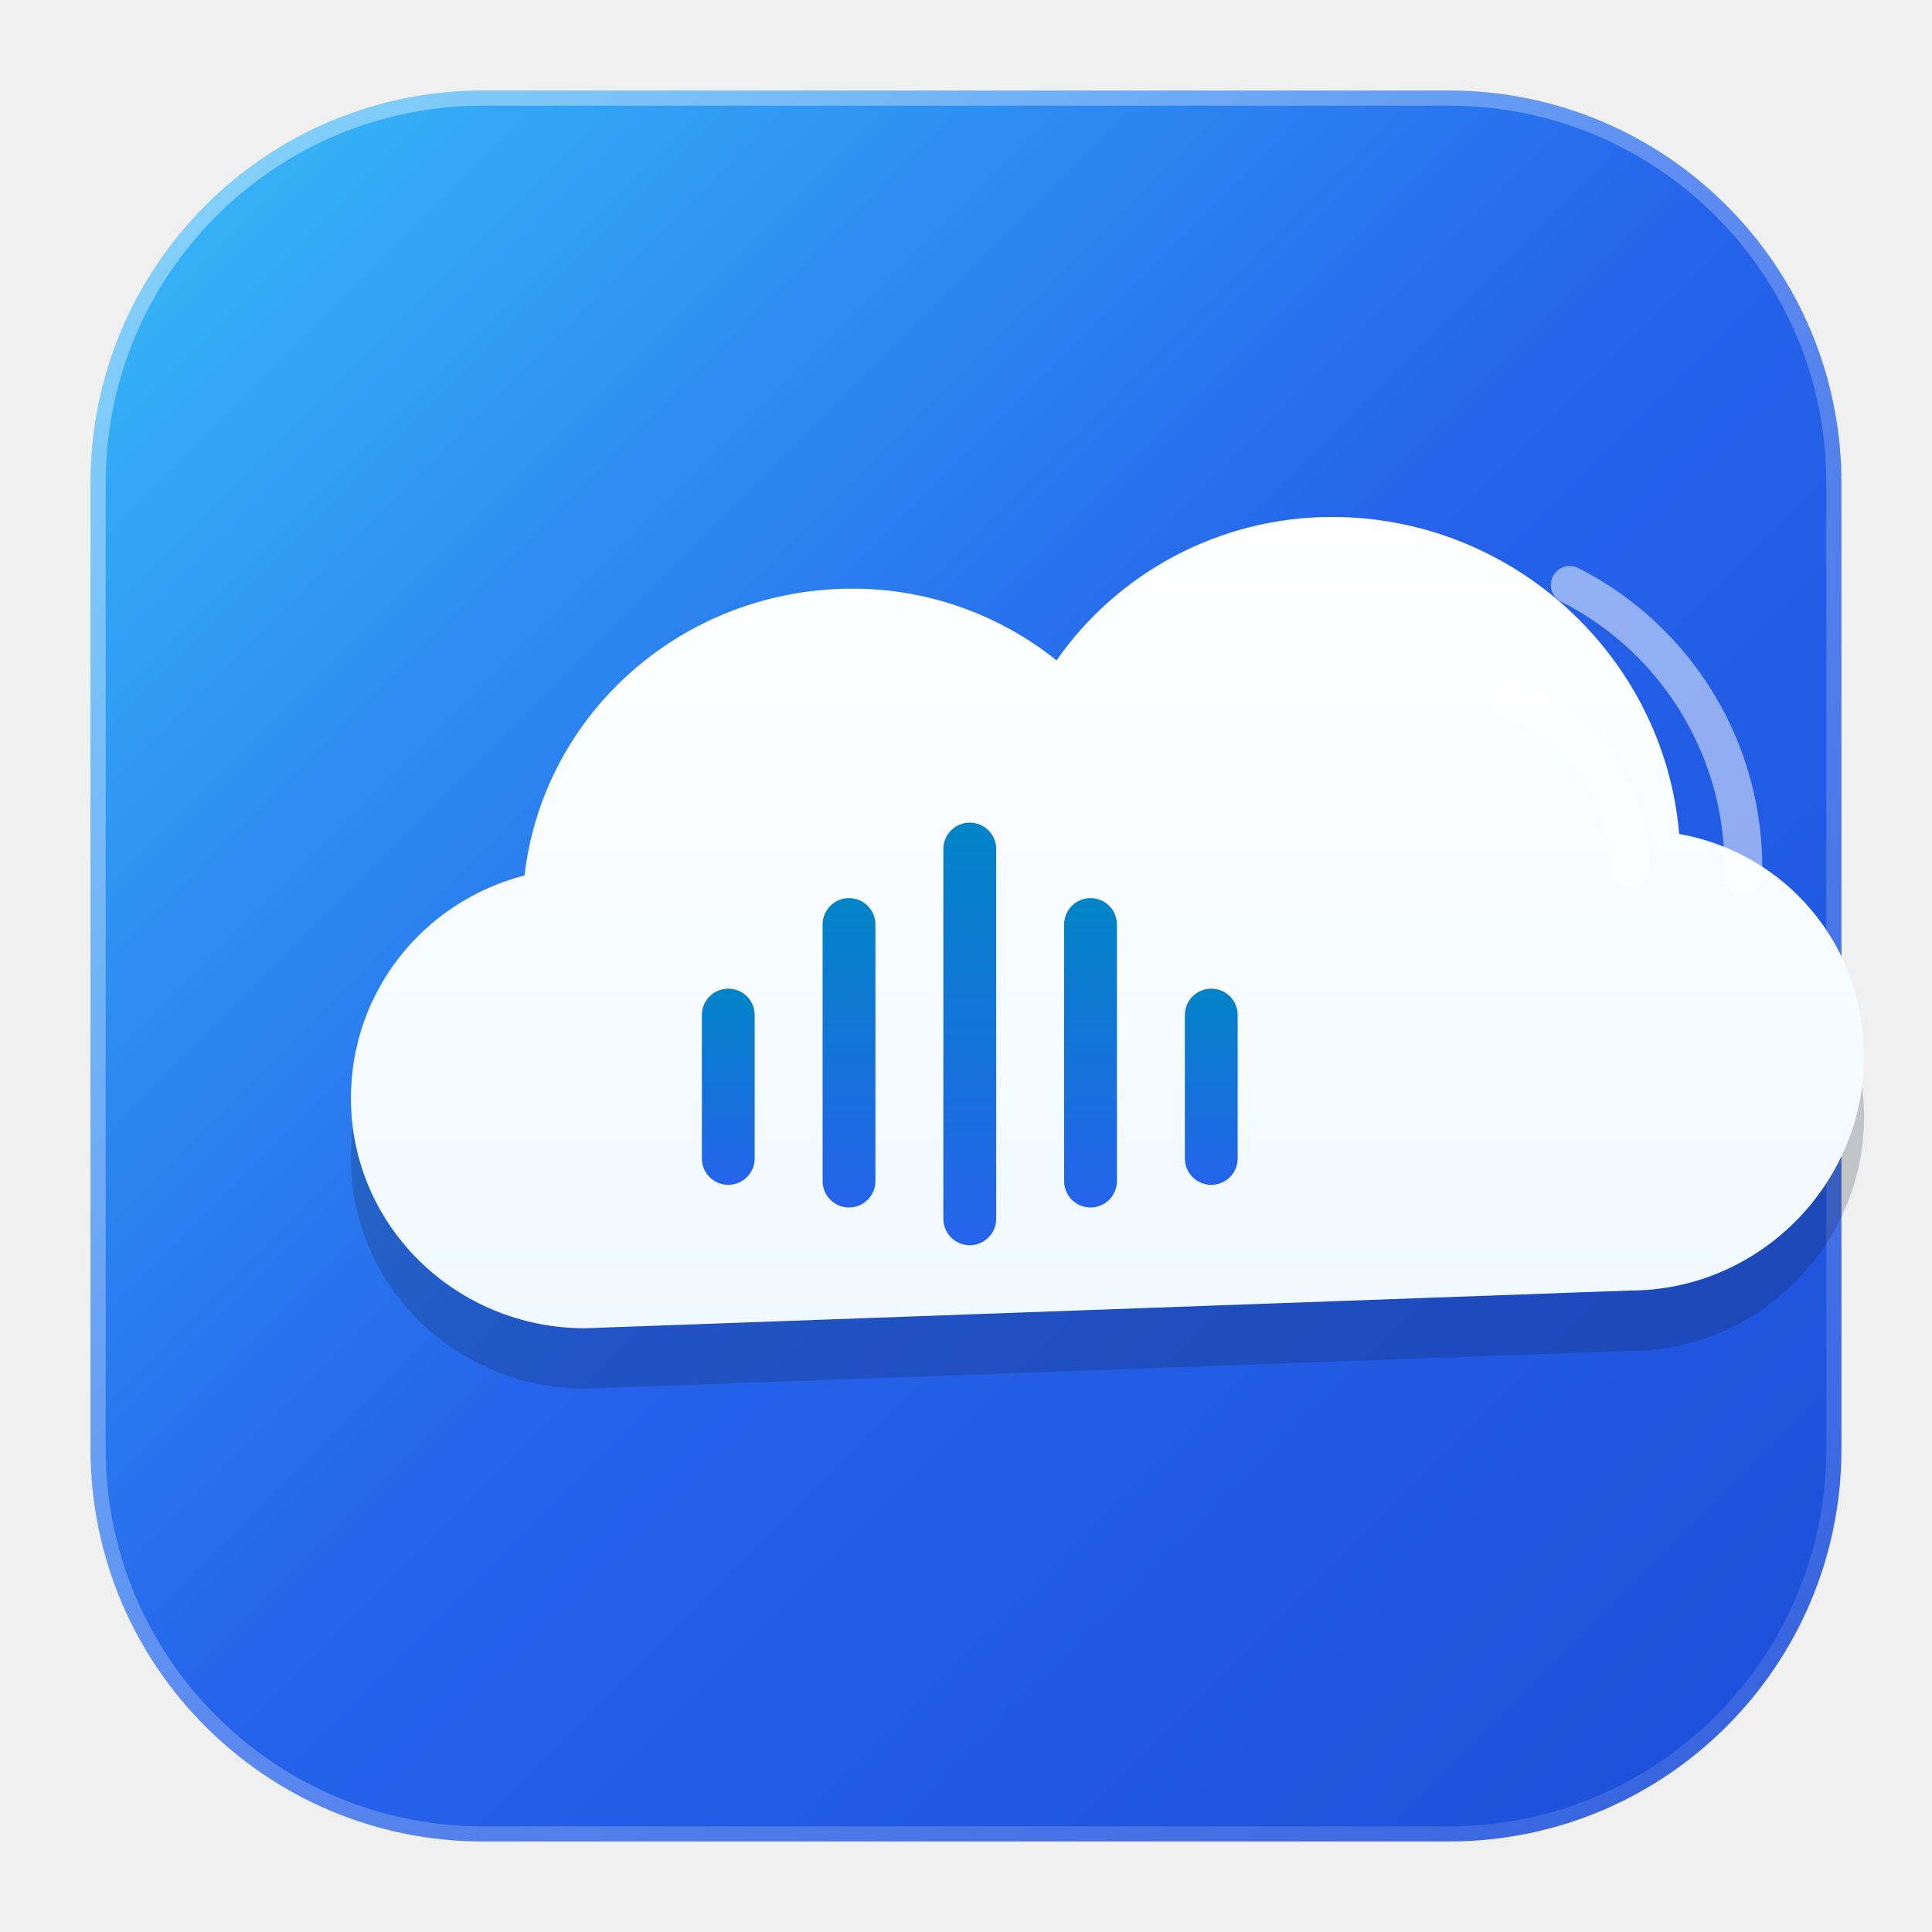
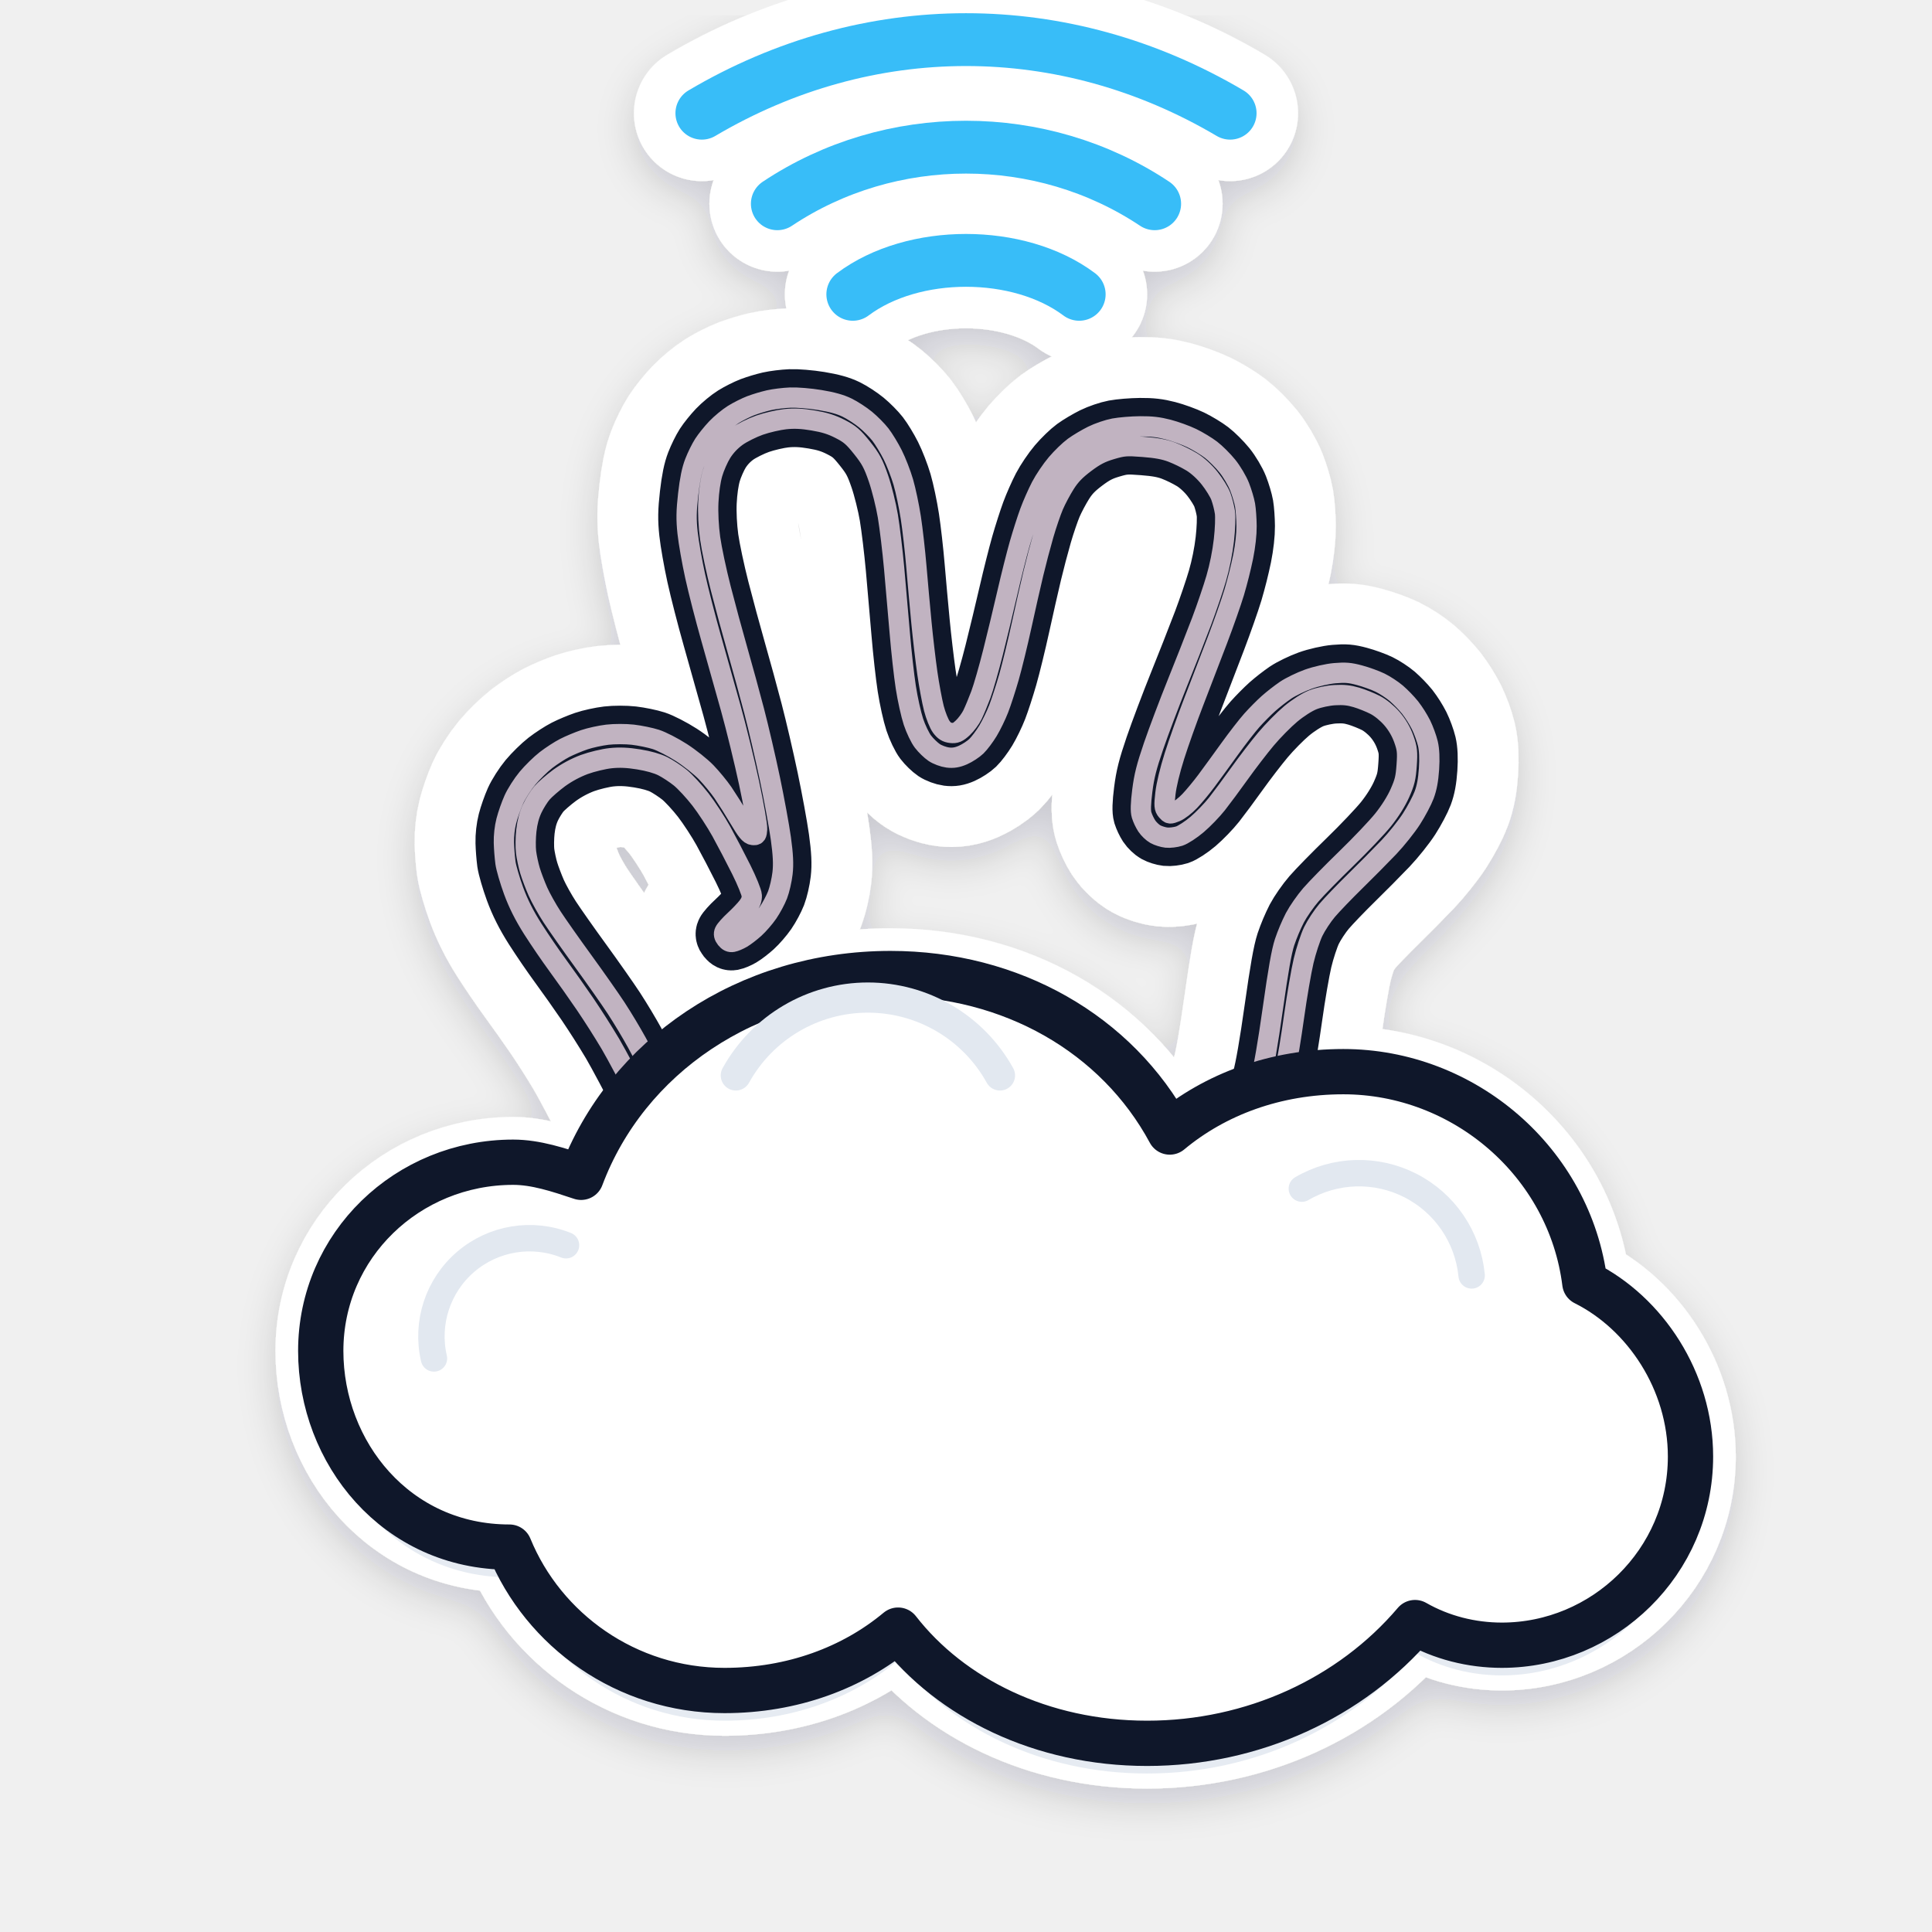
<svg xmlns="http://www.w3.org/2000/svg" viewBox="0 0 512 512" width="512" height="512">
  <defs>
-     <linearGradient id="cloudBg" x1="0%" y1="0%" x2="100%" y2="100%">
-       <stop offset="0%" stop-color="#38bdf8" />
-       <stop offset="50%" stop-color="#2563eb" />
-       <stop offset="100%" stop-color="#1d4ed8" />
-     </linearGradient>
-     <linearGradient id="cloudFill" x1="0%" y1="0%" x2="0%" y2="100%">
-       <stop offset="0%" stop-color="#ffffff" />
-       <stop offset="100%" stop-color="#f0f9ff" />
-     </linearGradient>
-     <linearGradient id="waveGrad" x1="0%" y1="0%" x2="0%" y2="100%">
-       <stop offset="0%" stop-color="#0284c7" />
-       <stop offset="100%" stop-color="#2563eb" />
-     </linearGradient>
-     <linearGradient id="rimGrad" x1="0%" y1="0%" x2="100%" y2="100%">
-       <stop offset="0%" stop-color="#ffffff" stop-opacity="0.4" />
-       <stop offset="100%" stop-color="#ffffff" stop-opacity="0.1" />
-     </linearGradient>
+     <filter id="stickerShadow" x="-20%" y="-20%" width="140%" height="140%">
+       <feDropShadow dx="0" dy="14" stdDeviation="16" flood-color="#0f172a" flood-opacity="0.26" />
+       <feDropShadow dx="0" dy="4" stdDeviation="5" flood-color="#0f172a" flood-opacity="0.16" />
+     </filter>
  </defs>
-   <rect x="24" y="24" width="464" height="464" rx="104" fill="url(#cloudBg)" />
-   <rect x="26" y="26" width="460" height="460" rx="102" fill="none" stroke="url(#rimGrad)" stroke-width="4" />
-   <path d="M155 358 c-34 0 -62 -27 -62 -61 c0 -28 19 -52 46 -59 c5 -43 42 -76 87 -76 c20 0 39 7 54 19 c16 -23 43 -38 73 -38 c48 0 88 37 92 84 c28 5 49 29 49 59 c0 34 -28 62 -62 62 Z" fill="#0f172a" fill-opacity="0.2" transform="translate(0, 10)" />
-   <path d="M155 352 c-34 0 -62 -27 -62 -61 c0 -28 19 -52 46 -59 c5 -43 42 -76 87 -76 c20 0 39 7 54 19 c16 -23 43 -38 73 -38 c48 0 88 37 92 84 c28 5 49 29 49 59 c0 34 -28 62 -62 62 Z" fill="url(#cloudFill)" />
-   <rect x="186" y="262" width="14" height="52" rx="7" fill="url(#waveGrad)" />
-   <rect x="218" y="238" width="14" height="82" rx="7" fill="url(#waveGrad)" />
-   <rect x="250" y="218" width="14" height="112" rx="7" fill="url(#waveGrad)" />
-   <rect x="282" y="238" width="14" height="82" rx="7" fill="url(#waveGrad)" />
-   <rect x="314" y="262" width="14" height="52" rx="7" fill="url(#waveGrad)" />
-   <path d="M400 185 A 48 48 0 0 1 432 230" fill="none" stroke="#ffffff" stroke-width="10" stroke-linecap="round" stroke-opacity="0.85" />
-   <path d="M416 155 A 84 84 0 0 1 462 232" fill="none" stroke="#ffffff" stroke-width="10" stroke-linecap="round" stroke-opacity="0.5" />
+   <g filter="url(#stickerShadow)">
+     <g transform="translate(118, 95) scale(2.15)">
+       <path d="M59.037 128.521c-1.917-.168-4.593-.512-5.947-.766a83 83 0 0 1-5.164-1.192c-1.486-.402-3.495-1.032-4.465-1.4-.97-.369-2.695-1.149-3.833-1.734s-2.7-1.562-3.472-2.171-1.995-1.859-2.72-2.779c-.723-.92-1.547-2.199-1.831-2.842s-.621-1.904-.75-2.802c-.189-1.316-.173-1.972.083-3.384.214-1.18.57-2.28 1.093-3.37.54-1.129.74-1.756.66-2.07-.063-.248-.714-1.021-1.447-1.718s-2.017-2.176-2.853-3.286c-1.112-1.477-2.206-3.376-4.082-7.088-1.41-2.789-3.192-6.138-3.96-7.444a108 108 0 0 0-3.107-4.883c-.94-1.38-2.437-3.498-3.327-4.707A98 98 0 0 1 10.78 70.3c-1.033-1.626-1.784-3.122-2.36-4.696-.464-1.27-.914-2.818-1-3.44a27 27 0 0 1-.194-2.486c-.022-.84.093-1.859.301-2.676.185-.726.601-1.911.925-2.635.323-.723 1.077-1.904 1.675-2.623s1.627-1.727 2.286-2.24c.659-.51 1.698-1.185 2.308-1.497s1.694-.766 2.408-1.008c.714-.243 1.997-.524 2.85-.625.852-.101 2.266-.102 3.14-.001s2.157.365 2.85.588c.692.223 2.103.948 3.136 1.612s2.41 1.76 3.06 2.435c.651.676 1.578 1.803 2.06 2.505a70 70 0 0 1 2.028 3.22c.904 1.528 1.255 1.955 1.641 2 .449.05.497-.016.546-.743.029-.439-.417-2.99-.992-5.668-.574-2.678-1.587-6.822-2.252-9.21s-1.764-6.297-2.442-8.687c-.68-2.39-1.555-5.8-1.946-7.578s-.814-4.186-.94-5.35c-.177-1.641-.16-2.707.073-4.74.215-1.869.448-3.002.81-3.94.279-.723.778-1.736 1.11-2.251s1.044-1.4 1.582-1.964c.54-.566 1.466-1.33 2.06-1.7.593-.368 1.56-.854 2.148-1.08a20 20 0 0 1 2.245-.676c.646-.147 1.833-.293 2.636-.325.817-.033 2.418.1 3.632.299 1.505.247 2.536.533 3.357.933.652.317 1.68.983 2.284 1.48.603.496 1.43 1.33 1.836 1.853.406.524 1.085 1.641 1.51 2.485.424.843 1.012 2.359 1.307 3.368.294 1.01.712 2.988.928 4.396s.524 4.118.684 6.024.441 5.016.624 6.911c.182 1.895.51 4.689.727 6.207.218 1.519.582 3.48.809 4.358.227.879.636 1.899.908 2.267.371.502.672.69 1.195.75.567.066.841-.051 1.453-.62.415-.385.955-1.115 1.2-1.622s.707-1.616 1.025-2.466c.32-.849 1-3.215 1.513-5.257a451 451 0 0 0 1.766-7.339c.458-1.994 1.134-4.677 1.501-5.963.368-1.285.941-3.075 1.274-3.977s.953-2.307 1.378-3.122c.424-.816 1.281-2.083 1.904-2.817.624-.734 1.582-1.662 2.13-2.062s1.589-1.02 2.313-1.378 1.914-.763 2.645-.9c.73-.137 2.174-.255 3.21-.264 1.412-.01 2.274.088 3.456.396.867.226 2.18.702 2.917 1.057.737.356 1.802 1 2.366 1.432s1.47 1.336 2.015 2.008c.545.673 1.22 1.812 1.503 2.533s.59 1.75.683 2.289c.093.538.175 1.7.182 2.583.008 1.007-.148 2.412-.42 3.774a57 57 0 0 1-1.1 4.381c-.367 1.217-1.3 3.871-2.072 5.898s-2.074 5.416-2.892 7.531c-.818 2.116-1.9 5.152-2.403 6.748-.576 1.825-.988 3.539-1.113 4.623-.17 1.485-.148 1.78.167 2.139.355.404.383.407 1.104.12.406-.162 1.18-.76 1.718-1.327s1.466-1.688 2.063-2.49 1.867-2.547 2.823-3.875c.955-1.329 2.203-2.939 2.773-3.578s1.49-1.568 2.045-2.065a24 24 0 0 1 2.124-1.656c.614-.414 1.871-1.024 2.794-1.356.933-.336 2.385-.665 3.269-.74 1.304-.111 1.852-.066 3.042.253.798.214 1.939.627 2.536.917s1.501.882 2.008 1.315a15.6 15.6 0 0 1 1.696 1.755 14 14 0 0 1 1.341 2.119c.314.634.694 1.673.846 2.31.179.75.229 1.846.142 3.122-.096 1.398-.269 2.326-.601 3.219-.257.69-.964 2.026-1.571 2.968s-1.851 2.502-2.765 3.463a201 201 0 0 1-4.115 4.154c-1.35 1.323-2.931 2.968-3.513 3.656s-1.35 1.855-1.706 2.594-.89 2.367-1.186 3.62-.825 4.327-1.174 6.832-.823 5.392-1.053 6.416a81 81 0 0 1-.95 3.713c-.292 1.018-.959 2.882-1.483 4.144-.525 1.26-1.473 3.213-2.108 4.338s-1.701 2.749-2.37 3.608c-.667.86-1.928 2.257-2.8 3.106s-1.8 1.83-2.06 2.18c-.476.636-.476.636-.04 1.771.24.623.515 1.575.612 2.114.097.542.083 1.789-.032 2.792-.115.997-.405 2.33-.646 2.962-.24.631-.84 1.781-1.334 2.554-.689 1.078-1.34 1.753-2.795 2.897-1.16.912-2.566 1.791-3.616 2.26a37 37 0 0 1-3.67 1.356c-1.072.324-3.068.761-4.436.972a59 59 0 0 1-4.993.508c-1.378.069-3.817.107-5.419.086s-4.48-.176-6.397-.343Zm.715-2.726c2.899.29 6.13.53 7.18.533 1.051.003 3.193-.123 4.76-.279s3.803-.48 4.97-.719 2.904-.697 3.862-1.019 2.308-.882 3-1.246 1.872-1.17 2.621-1.792c.749-.621 1.65-1.568 2.004-2.103.353-.535.834-1.469 1.069-2.076.234-.606.478-1.553.54-2.104.063-.55.06-1.343-.006-1.762s-.323-1.068-.57-1.441c-.385-.581-.556-.679-1.172-.673-.398.004-1.905.453-3.35.998-1.447.545-3.695 1.205-4.997 1.467a82 82 0 0 1-4.309.733 61 61 0 0 1-3.864.363c-1.057.058-3.362.088-5.12.065-2.526-.031-4.264-.19-8.262-.754-2.785-.393-5.723-.882-6.529-1.088s-2.544-.728-3.861-1.159-3.313-1.187-4.434-1.678-3.19-1.496-4.6-2.233c-1.66-.869-2.728-1.319-3.036-1.278-.31.04-.641.347-.958.885-.265.453-.597 1.339-.736 1.97-.139.63-.215 1.694-.17 2.363.046.669.285 1.785.532 2.48.25.702.902 1.84 1.466 2.558.56.712 1.497 1.707 2.083 2.212a20 20 0 0 0 2.227 1.629c.639.391 1.923 1.027 2.854 1.415.93.387 2.538.976 3.57 1.309 1.034.333 2.761.805 3.84 1.049s2.447.534 3.043.645 3.455.44 6.353.73Zm-.352-14.434c1.472.183 4.027.396 5.676.473s3.883.109 4.963.071c1.08-.037 3.05-.17 4.377-.294 1.328-.125 3.288-.41 4.355-.633a65 65 0 0 0 4.128-1.05c1.202-.355 2.582-.841 3.067-1.08.484-.24 1.849-1.14 3.031-1.999s2.732-2.144 3.443-2.853c.71-.708 1.832-2.028 2.491-2.932.66-.903 1.63-2.447 2.156-3.43.526-.982 1.384-2.92 1.907-4.306.522-1.386 1.205-3.442 1.517-4.568.375-1.353.882-4.277 1.496-8.63.676-4.787 1.071-7.02 1.448-8.18a23 23 0 0 1 1.272-3.019c.414-.784 1.3-2.056 1.969-2.826.668-.771 2.641-2.786 4.384-4.477s3.78-3.837 4.527-4.767c.843-1.051 1.623-2.294 2.06-3.282.602-1.36.723-1.862.836-3.456.114-1.604.064-2.058-.36-3.243a7.9 7.9 0 0 0-1.465-2.498c-.589-.676-1.405-1.342-2.065-1.682-.6-.31-1.639-.726-2.308-.924-.913-.27-1.576-.34-2.664-.28-.824.046-1.979.29-2.682.566-.734.29-1.847 1-2.75 1.755-.835.698-2.205 2.089-3.046 3.091-.842 1.002-2.306 2.91-3.256 4.239s-2.209 3.028-2.799 3.775-1.685 1.88-2.434 2.517-1.737 1.28-2.197 1.43c-.46.148-1.174.233-1.587.188s-1.03-.237-1.368-.427c-.34-.19-.812-.64-1.05-1a6 6 0 0 1-.64-1.357c-.143-.489-.117-1.404.083-2.985.23-1.813.514-2.94 1.39-5.508.607-1.776 1.933-5.29 2.947-7.808a471 471 0 0 0 2.974-7.568c.62-1.644 1.431-4.026 1.801-5.295.426-1.459.774-3.192.948-4.719.157-1.376.21-2.852.124-3.435a11.6 11.6 0 0 0-.502-1.96c-.193-.515-.811-1.516-1.374-2.225-.634-.8-1.473-1.567-2.207-2.02a17 17 0 0 0-2.462-1.204c-.935-.348-1.882-.523-3.545-.652-2.026-.159-2.444-.126-3.917.309-1.27.375-2.014.76-3.237 1.681-1.182.89-1.808 1.542-2.45 2.552-.475.747-1.123 1.965-1.44 2.71-.316.743-.866 2.354-1.221 3.58a126 126 0 0 0-1.256 4.774c-.335 1.4-.995 4.311-1.466 6.47s-1.167 5.004-1.545 6.323c-.379 1.319-.945 3.064-1.26 3.878-.314.814-.91 2.042-1.325 2.73-.415.686-1.058 1.54-1.428 1.897s-1.11.842-1.645 1.078c-.697.307-1.233.395-1.893.309-.513-.067-1.248-.34-1.658-.614-.405-.271-1.027-.874-1.384-1.34-.356-.465-.887-1.573-1.18-2.462s-.714-2.794-.937-4.232-.557-4.442-.742-6.676-.499-5.839-.697-8.011-.547-5.064-.774-6.426c-.228-1.361-.749-3.451-1.159-4.643-.618-1.801-.96-2.437-2.022-3.766-1.078-1.35-1.5-1.713-2.702-2.327-1.063-.542-1.908-.809-3.325-1.048-1.368-.23-2.328-.275-3.43-.16-.843.089-2.272.42-3.178.738-.905.318-2.163.946-2.794 1.396a7.2 7.2 0 0 0-1.88 1.987c-.402.642-.911 1.799-1.131 2.57-.255.892-.439 2.17-.506 3.516-.064 1.274.024 3.046.22 4.463.18 1.293.773 4.092 1.32 6.222.545 2.13 1.474 5.557 2.064 7.616.59 2.06 1.51 5.424 2.046 7.477s1.408 5.802 1.938 8.331 1.138 5.84 1.35 7.357c.277 1.995.335 3.185.207 4.295-.097.845-.373 2.046-.614 2.668s-.779 1.625-1.194 2.228c-.416.602-1.156 1.456-1.645 1.897s-1.192.98-1.563 1.197c-.37.216-.878.43-1.126.475-.316.058-.563-.058-.821-.383-.26-.328-.315-.59-.183-.886.102-.231.668-.865 1.257-1.407s1.309-1.3 1.6-1.685c.372-.493.52-.894.498-1.36-.017-.362-.603-1.806-1.303-3.208s-1.8-3.51-2.448-4.683-1.806-2.949-2.577-3.944-1.89-2.205-2.488-2.688-1.566-1.118-2.151-1.41c-.686-.343-1.745-.643-2.978-.843-1.357-.22-2.363-.263-3.46-.148-.851.09-2.306.439-3.233.777a13.4 13.4 0 0 0-3.12 1.677c-.788.584-1.73 1.403-2.093 1.819s-.907 1.283-1.21 1.927c-.372.791-.607 1.673-.725 2.717-.096.85-.112 2.05-.036 2.667s.296 1.645.489 2.284.63 1.795.973 2.57 1.131 2.186 1.752 3.137c.62.95 2.34 3.394 3.821 5.43 1.48 2.036 3.31 4.642 4.066 5.793a75 75 0 0 1 2.588 4.314c.668 1.223 2.177 4.141 3.352 6.485 1.733 3.456 2.488 4.716 3.995 6.666 1.022 1.322 2.501 3.017 3.288 3.766s2.283 1.899 3.327 2.556a62 62 0 0 0 3.605 2.083c.94.489 2.614 1.274 3.722 1.746 1.108.471 2.624 1.058 3.37 1.305s2.238.66 3.314.917 2.665.615 3.53.795 2.776.478 4.249.662Z" fill="#ffffff" stroke="#ffffff" stroke-width="22" stroke-linejoin="round" stroke-linecap="round" />
+     </g>
+     <g stroke="#ffffff" stroke-width="36" stroke-linecap="round" fill="none">
+       <path d="M 226 78 C 242 66 270 66 286 78" />
+       <path d="M 206 54 C 236 34 276 34 306 54" />
+       <path d="M 186 30 C 230 4 282 4 326 30" />
+     </g>
+     <path d="     M 135 410     C 105 410 85 385 85 358     C 85 330 108 308 136 308     C 142 308 148 310 154 312     C 166 280 198 258 236 258     C 268 258 296 274 310 300     C 322 290 338 284 356 284     C 388 284 416 308 420 340     C 436 348 448 366 448 386     C 448 414 425 436 398 436     C 390 436 382 434 375 430     C 358 450 332 462 304 462     C 276 462 252 450 238 432     C 226 442 210 448 192 448     C 166 448 144 432 135 410     Z     " fill="#ffffff" stroke="#ffffff" stroke-width="24" stroke-linejoin="round" stroke-linecap="round" />
+   </g>
+   <g transform="translate(118, 95) scale(2.15)">
+     <path d="M59.037 128.521c-1.917-.168-4.593-.512-5.947-.766a83 83 0 0 1-5.164-1.192c-1.486-.402-3.495-1.032-4.465-1.4-.97-.369-2.695-1.149-3.833-1.734s-2.7-1.562-3.472-2.171-1.995-1.859-2.72-2.779c-.723-.92-1.547-2.199-1.831-2.842s-.621-1.904-.75-2.802c-.189-1.316-.173-1.972.083-3.384.214-1.18.57-2.28 1.093-3.37.54-1.129.74-1.756.66-2.07-.063-.248-.714-1.021-1.447-1.718s-2.017-2.176-2.853-3.286c-1.112-1.477-2.206-3.376-4.082-7.088-1.41-2.789-3.192-6.138-3.96-7.444a108 108 0 0 0-3.107-4.883c-.94-1.38-2.437-3.498-3.327-4.707A98 98 0 0 1 10.78 70.3c-1.033-1.626-1.784-3.122-2.36-4.696-.464-1.27-.914-2.818-1-3.44a27 27 0 0 1-.194-2.486c-.022-.84.093-1.859.301-2.676.185-.726.601-1.911.925-2.635.323-.723 1.077-1.904 1.675-2.623s1.627-1.727 2.286-2.24c.659-.51 1.698-1.185 2.308-1.497s1.694-.766 2.408-1.008c.714-.243 1.997-.524 2.85-.625.852-.101 2.266-.102 3.14-.001s2.157.365 2.85.588c.692.223 2.103.948 3.136 1.612s2.41 1.76 3.06 2.435c.651.676 1.578 1.803 2.06 2.505a70 70 0 0 1 2.028 3.22c.904 1.528 1.255 1.955 1.641 2 .449.05.497-.016.546-.743.029-.439-.417-2.99-.992-5.668-.574-2.678-1.587-6.822-2.252-9.21s-1.764-6.297-2.442-8.687c-.68-2.39-1.555-5.8-1.946-7.578s-.814-4.186-.94-5.35c-.177-1.641-.16-2.707.073-4.74.215-1.869.448-3.002.81-3.94.279-.723.778-1.736 1.11-2.251s1.044-1.4 1.582-1.964c.54-.566 1.466-1.33 2.06-1.7.593-.368 1.56-.854 2.148-1.08a20 20 0 0 1 2.245-.676c.646-.147 1.833-.293 2.636-.325.817-.033 2.418.1 3.632.299 1.505.247 2.536.533 3.357.933.652.317 1.68.983 2.284 1.48.603.496 1.43 1.33 1.836 1.853.406.524 1.085 1.641 1.51 2.485.424.843 1.012 2.359 1.307 3.368.294 1.01.712 2.988.928 4.396s.524 4.118.684 6.024.441 5.016.624 6.911c.182 1.895.51 4.689.727 6.207.218 1.519.582 3.48.809 4.358.227.879.636 1.899.908 2.267.371.502.672.69 1.195.75.567.066.841-.051 1.453-.62.415-.385.955-1.115 1.2-1.622s.707-1.616 1.025-2.466c.32-.849 1-3.215 1.513-5.257a451 451 0 0 0 1.766-7.339c.458-1.994 1.134-4.677 1.501-5.963.368-1.285.941-3.075 1.274-3.977s.953-2.307 1.378-3.122c.424-.816 1.281-2.083 1.904-2.817.624-.734 1.582-1.662 2.13-2.062s1.589-1.02 2.313-1.378 1.914-.763 2.645-.9c.73-.137 2.174-.255 3.21-.264 1.412-.01 2.274.088 3.456.396.867.226 2.18.702 2.917 1.057.737.356 1.802 1 2.366 1.432s1.47 1.336 2.015 2.008c.545.673 1.22 1.812 1.503 2.533s.59 1.75.683 2.289c.093.538.175 1.7.182 2.583.008 1.007-.148 2.412-.42 3.774a57 57 0 0 1-1.1 4.381c-.367 1.217-1.3 3.871-2.072 5.898s-2.074 5.416-2.892 7.531c-.818 2.116-1.9 5.152-2.403 6.748-.576 1.825-.988 3.539-1.113 4.623-.17 1.485-.148 1.78.167 2.139.355.404.383.407 1.104.12.406-.162 1.18-.76 1.718-1.327s1.466-1.688 2.063-2.49 1.867-2.547 2.823-3.875c.955-1.329 2.203-2.939 2.773-3.578s1.49-1.568 2.045-2.065a24 24 0 0 1 2.124-1.656c.614-.414 1.871-1.024 2.794-1.356.933-.336 2.385-.665 3.269-.74 1.304-.111 1.852-.066 3.042.253.798.214 1.939.627 2.536.917s1.501.882 2.008 1.315a15.6 15.6 0 0 1 1.696 1.755 14 14 0 0 1 1.341 2.119c.314.634.694 1.673.846 2.31.179.75.229 1.846.142 3.122-.096 1.398-.269 2.326-.601 3.219-.257.69-.964 2.026-1.571 2.968s-1.851 2.502-2.765 3.463a201 201 0 0 1-4.115 4.154c-1.35 1.323-2.931 2.968-3.513 3.656s-1.35 1.855-1.706 2.594-.89 2.367-1.186 3.62-.825 4.327-1.174 6.832-.823 5.392-1.053 6.416a81 81 0 0 1-.95 3.713c-.292 1.018-.959 2.882-1.483 4.144-.525 1.26-1.473 3.213-2.108 4.338s-1.701 2.749-2.37 3.608c-.667.86-1.928 2.257-2.8 3.106s-1.8 1.83-2.06 2.18c-.476.636-.476.636-.04 1.771.24.623.515 1.575.612 2.114.097.542.083 1.789-.032 2.792-.115.997-.405 2.33-.646 2.962-.24.631-.84 1.781-1.334 2.554-.689 1.078-1.34 1.753-2.795 2.897-1.16.912-2.566 1.791-3.616 2.26a37 37 0 0 1-3.67 1.356c-1.072.324-3.068.761-4.436.972a59 59 0 0 1-4.993.508c-1.378.069-3.817.107-5.419.086s-4.48-.176-6.397-.343Zm.715-2.726c2.899.29 6.13.53 7.18.533 1.051.003 3.193-.123 4.76-.279s3.803-.48 4.97-.719 2.904-.697 3.862-1.019 2.308-.882 3-1.246 1.872-1.17 2.621-1.792c.749-.621 1.65-1.568 2.004-2.103.353-.535.834-1.469 1.069-2.076.234-.606.478-1.553.54-2.104.063-.55.06-1.343-.006-1.762s-.323-1.068-.57-1.441c-.385-.581-.556-.679-1.172-.673-.398.004-1.905.453-3.35.998-1.447.545-3.695 1.205-4.997 1.467a82 82 0 0 1-4.309.733 61 61 0 0 1-3.864.363c-1.057.058-3.362.088-5.12.065-2.526-.031-4.264-.19-8.262-.754-2.785-.393-5.723-.882-6.529-1.088s-2.544-.728-3.861-1.159-3.313-1.187-4.434-1.678-3.19-1.496-4.6-2.233c-1.66-.869-2.728-1.319-3.036-1.278-.31.04-.641.347-.958.885-.265.453-.597 1.339-.736 1.97-.139.63-.215 1.694-.17 2.363.046.669.285 1.785.532 2.48.25.702.902 1.84 1.466 2.558.56.712 1.497 1.707 2.083 2.212a20 20 0 0 0 2.227 1.629c.639.391 1.923 1.027 2.854 1.415.93.387 2.538.976 3.57 1.309 1.034.333 2.761.805 3.84 1.049s2.447.534 3.043.645 3.455.44 6.353.73Zm-.352-14.434c1.472.183 4.027.396 5.676.473s3.883.109 4.963.071c1.08-.037 3.05-.17 4.377-.294 1.328-.125 3.288-.41 4.355-.633a65 65 0 0 0 4.128-1.05c1.202-.355 2.582-.841 3.067-1.08.484-.24 1.849-1.14 3.031-1.999s2.732-2.144 3.443-2.853c.71-.708 1.832-2.028 2.491-2.932.66-.903 1.63-2.447 2.156-3.43.526-.982 1.384-2.92 1.907-4.306.522-1.386 1.205-3.442 1.517-4.568.375-1.353.882-4.277 1.496-8.63.676-4.787 1.071-7.02 1.448-8.18a23 23 0 0 1 1.272-3.019c.414-.784 1.3-2.056 1.969-2.826.668-.771 2.641-2.786 4.384-4.477s3.78-3.837 4.527-4.767c.843-1.051 1.623-2.294 2.06-3.282.602-1.36.723-1.862.836-3.456.114-1.604.064-2.058-.36-3.243a7.9 7.9 0 0 0-1.465-2.498c-.589-.676-1.405-1.342-2.065-1.682-.6-.31-1.639-.726-2.308-.924-.913-.27-1.576-.34-2.664-.28-.824.046-1.979.29-2.682.566-.734.29-1.847 1-2.75 1.755-.835.698-2.205 2.089-3.046 3.091-.842 1.002-2.306 2.91-3.256 4.239s-2.209 3.028-2.799 3.775-1.685 1.88-2.434 2.517-1.737 1.28-2.197 1.43c-.46.148-1.174.233-1.587.188s-1.03-.237-1.368-.427c-.34-.19-.812-.64-1.05-1a6 6 0 0 1-.64-1.357c-.143-.489-.117-1.404.083-2.985.23-1.813.514-2.94 1.39-5.508.607-1.776 1.933-5.29 2.947-7.808a471 471 0 0 0 2.974-7.568c.62-1.644 1.431-4.026 1.801-5.295.426-1.459.774-3.192.948-4.719.157-1.376.21-2.852.124-3.435a11.6 11.6 0 0 0-.502-1.96c-.193-.515-.811-1.516-1.374-2.225-.634-.8-1.473-1.567-2.207-2.02a17 17 0 0 0-2.462-1.204c-.935-.348-1.882-.523-3.545-.652-2.026-.159-2.444-.126-3.917.309-1.27.375-2.014.76-3.237 1.681-1.182.89-1.808 1.542-2.45 2.552-.475.747-1.123 1.965-1.44 2.71-.316.743-.866 2.354-1.221 3.58a126 126 0 0 0-1.256 4.774c-.335 1.4-.995 4.311-1.466 6.47s-1.167 5.004-1.545 6.323c-.379 1.319-.945 3.064-1.26 3.878-.314.814-.91 2.042-1.325 2.73-.415.686-1.058 1.54-1.428 1.897s-1.11.842-1.645 1.078c-.697.307-1.233.395-1.893.309-.513-.067-1.248-.34-1.658-.614-.405-.271-1.027-.874-1.384-1.34-.356-.465-.887-1.573-1.18-2.462s-.714-2.794-.937-4.232-.557-4.442-.742-6.676-.499-5.839-.697-8.011-.547-5.064-.774-6.426c-.228-1.361-.749-3.451-1.159-4.643-.618-1.801-.96-2.437-2.022-3.766-1.078-1.35-1.5-1.713-2.702-2.327-1.063-.542-1.908-.809-3.325-1.048-1.368-.23-2.328-.275-3.43-.16-.843.089-2.272.42-3.178.738-.905.318-2.163.946-2.794 1.396a7.2 7.2 0 0 0-1.88 1.987c-.402.642-.911 1.799-1.131 2.57-.255.892-.439 2.17-.506 3.516-.064 1.274.024 3.046.22 4.463.18 1.293.773 4.092 1.32 6.222.545 2.13 1.474 5.557 2.064 7.616.59 2.06 1.51 5.424 2.046 7.477s1.408 5.802 1.938 8.331 1.138 5.84 1.35 7.357c.277 1.995.335 3.185.207 4.295-.097.845-.373 2.046-.614 2.668s-.779 1.625-1.194 2.228c-.416.602-1.156 1.456-1.645 1.897s-1.192.98-1.563 1.197c-.37.216-.878.43-1.126.475-.316.058-.563-.058-.821-.383-.26-.328-.315-.59-.183-.886.102-.231.668-.865 1.257-1.407s1.309-1.3 1.6-1.685c.372-.493.52-.894.498-1.36-.017-.362-.603-1.806-1.303-3.208s-1.8-3.51-2.448-4.683-1.806-2.949-2.577-3.944-1.89-2.205-2.488-2.688-1.566-1.118-2.151-1.41c-.686-.343-1.745-.643-2.978-.843-1.357-.22-2.363-.263-3.46-.148-.851.09-2.306.439-3.233.777a13.4 13.4 0 0 0-3.12 1.677c-.788.584-1.73 1.403-2.093 1.819s-.907 1.283-1.21 1.927c-.372.791-.607 1.673-.725 2.717-.096.85-.112 2.05-.036 2.667s.296 1.645.489 2.284.63 1.795.973 2.57 1.131 2.186 1.752 3.137c.62.95 2.34 3.394 3.821 5.43 1.48 2.036 3.31 4.642 4.066 5.793a75 75 0 0 1 2.588 4.314c.668 1.223 2.177 4.141 3.352 6.485 1.733 3.456 2.488 4.716 3.995 6.666 1.022 1.322 2.501 3.017 3.288 3.766s2.283 1.899 3.327 2.556a62 62 0 0 0 3.605 2.083c.94.489 2.614 1.274 3.722 1.746 1.108.471 2.624 1.058 3.37 1.305s2.238.66 3.314.917 2.665.615 3.53.795 2.776.478 4.249.662Z" fill="#FAA2CA" stroke="#0f172a" stroke-width="7" stroke-linejoin="round" stroke-linecap="round" />
+     <path d="M59.037 128.521c-1.917-.168-4.593-.512-5.947-.766a83 83 0 0 1-5.164-1.192c-1.486-.402-3.495-1.032-4.465-1.4-.97-.369-2.695-1.149-3.833-1.734s-2.7-1.562-3.472-2.171-1.995-1.859-2.72-2.779c-.723-.92-1.547-2.199-1.831-2.842s-.621-1.904-.75-2.802c-.189-1.316-.173-1.972.083-3.384.214-1.18.57-2.28 1.093-3.37.54-1.129.74-1.756.66-2.07-.063-.248-.714-1.021-1.447-1.718s-2.017-2.176-2.853-3.286c-1.112-1.477-2.206-3.376-4.082-7.088-1.41-2.789-3.192-6.138-3.96-7.444a108 108 0 0 0-3.107-4.883c-.94-1.38-2.437-3.498-3.327-4.707A98 98 0 0 1 10.78 70.3c-1.033-1.626-1.784-3.122-2.36-4.696-.464-1.27-.914-2.818-1-3.44a27 27 0 0 1-.194-2.486c-.022-.84.093-1.859.301-2.676.185-.726.601-1.911.925-2.635.323-.723 1.077-1.904 1.675-2.623s1.627-1.727 2.286-2.24c.659-.51 1.698-1.185 2.308-1.497s1.694-.766 2.408-1.008c.714-.243 1.997-.524 2.85-.625.852-.101 2.266-.102 3.14-.001s2.157.365 2.85.588c.692.223 2.103.948 3.136 1.612s2.41 1.76 3.06 2.435c.651.676 1.578 1.803 2.06 2.505a70 70 0 0 1 2.028 3.22c.904 1.528 1.255 1.955 1.641 2 .449.05.497-.016.546-.743.029-.439-.417-2.99-.992-5.668-.574-2.678-1.587-6.822-2.252-9.21s-1.764-6.297-2.442-8.687c-.68-2.39-1.555-5.8-1.946-7.578s-.814-4.186-.94-5.35c-.177-1.641-.16-2.707.073-4.74.215-1.869.448-3.002.81-3.94.279-.723.778-1.736 1.11-2.251s1.044-1.4 1.582-1.964c.54-.566 1.466-1.33 2.06-1.7.593-.368 1.56-.854 2.148-1.08a20 20 0 0 1 2.245-.676c.646-.147 1.833-.293 2.636-.325.817-.033 2.418.1 3.632.299 1.505.247 2.536.533 3.357.933.652.317 1.68.983 2.284 1.48.603.496 1.43 1.33 1.836 1.853.406.524 1.085 1.641 1.51 2.485.424.843 1.012 2.359 1.307 3.368.294 1.01.712 2.988.928 4.396s.524 4.118.684 6.024.441 5.016.624 6.911c.182 1.895.51 4.689.727 6.207.218 1.519.582 3.48.809 4.358.227.879.636 1.899.908 2.267.371.502.672.69 1.195.75.567.066.841-.051 1.453-.62.415-.385.955-1.115 1.2-1.622s.707-1.616 1.025-2.466c.32-.849 1-3.215 1.513-5.257a451 451 0 0 0 1.766-7.339c.458-1.994 1.134-4.677 1.501-5.963.368-1.285.941-3.075 1.274-3.977s.953-2.307 1.378-3.122c.424-.816 1.281-2.083 1.904-2.817.624-.734 1.582-1.662 2.13-2.062s1.589-1.02 2.313-1.378 1.914-.763 2.645-.9c.73-.137 2.174-.255 3.21-.264 1.412-.01 2.274.088 3.456.396.867.226 2.18.702 2.917 1.057.737.356 1.802 1 2.366 1.432s1.47 1.336 2.015 2.008c.545.673 1.22 1.812 1.503 2.533s.59 1.75.683 2.289c.093.538.175 1.7.182 2.583.008 1.007-.148 2.412-.42 3.774a57 57 0 0 1-1.1 4.381c-.367 1.217-1.3 3.871-2.072 5.898s-2.074 5.416-2.892 7.531c-.818 2.116-1.9 5.152-2.403 6.748-.576 1.825-.988 3.539-1.113 4.623-.17 1.485-.148 1.78.167 2.139.355.404.383.407 1.104.12.406-.162 1.18-.76 1.718-1.327s1.466-1.688 2.063-2.49 1.867-2.547 2.823-3.875c.955-1.329 2.203-2.939 2.773-3.578s1.49-1.568 2.045-2.065a24 24 0 0 1 2.124-1.656c.614-.414 1.871-1.024 2.794-1.356.933-.336 2.385-.665 3.269-.74 1.304-.111 1.852-.066 3.042.253.798.214 1.939.627 2.536.917s1.501.882 2.008 1.315a15.6 15.6 0 0 1 1.696 1.755 14 14 0 0 1 1.341 2.119c.314.634.694 1.673.846 2.31.179.75.229 1.846.142 3.122-.096 1.398-.269 2.326-.601 3.219-.257.69-.964 2.026-1.571 2.968s-1.851 2.502-2.765 3.463a201 201 0 0 1-4.115 4.154c-1.35 1.323-2.931 2.968-3.513 3.656s-1.35 1.855-1.706 2.594-.89 2.367-1.186 3.62-.825 4.327-1.174 6.832-.823 5.392-1.053 6.416a81 81 0 0 1-.95 3.713c-.292 1.018-.959 2.882-1.483 4.144-.525 1.26-1.473 3.213-2.108 4.338s-1.701 2.749-2.37 3.608c-.667.86-1.928 2.257-2.8 3.106s-1.8 1.83-2.06 2.18c-.476.636-.476.636-.04 1.771.24.623.515 1.575.612 2.114.097.542.083 1.789-.032 2.792-.115.997-.405 2.33-.646 2.962-.24.631-.84 1.781-1.334 2.554-.689 1.078-1.34 1.753-2.795 2.897-1.16.912-2.566 1.791-3.616 2.26a37 37 0 0 1-3.67 1.356c-1.072.324-3.068.761-4.436.972a59 59 0 0 1-4.993.508c-1.378.069-3.817.107-5.419.086s-4.48-.176-6.397-.343Zm.715-2.726c2.899.29 6.13.53 7.18.533 1.051.003 3.193-.123 4.76-.279s3.803-.48 4.97-.719 2.904-.697 3.862-1.019 2.308-.882 3-1.246 1.872-1.17 2.621-1.792c.749-.621 1.65-1.568 2.004-2.103.353-.535.834-1.469 1.069-2.076.234-.606.478-1.553.54-2.104.063-.55.06-1.343-.006-1.762s-.323-1.068-.57-1.441c-.385-.581-.556-.679-1.172-.673-.398.004-1.905.453-3.35.998-1.447.545-3.695 1.205-4.997 1.467a82 82 0 0 1-4.309.733 61 61 0 0 1-3.864.363c-1.057.058-3.362.088-5.12.065-2.526-.031-4.264-.19-8.262-.754-2.785-.393-5.723-.882-6.529-1.088s-2.544-.728-3.861-1.159-3.313-1.187-4.434-1.678-3.19-1.496-4.6-2.233c-1.66-.869-2.728-1.319-3.036-1.278-.31.04-.641.347-.958.885-.265.453-.597 1.339-.736 1.97-.139.63-.215 1.694-.17 2.363.046.669.285 1.785.532 2.48.25.702.902 1.84 1.466 2.558.56.712 1.497 1.707 2.083 2.212a20 20 0 0 0 2.227 1.629c.639.391 1.923 1.027 2.854 1.415.93.387 2.538.976 3.57 1.309 1.034.333 2.761.805 3.84 1.049s2.447.534 3.043.645 3.455.44 6.353.73Zm-.352-14.434c1.472.183 4.027.396 5.676.473s3.883.109 4.963.071c1.08-.037 3.05-.17 4.377-.294 1.328-.125 3.288-.41 4.355-.633a65 65 0 0 0 4.128-1.05c1.202-.355 2.582-.841 3.067-1.08.484-.24 1.849-1.14 3.031-1.999s2.732-2.144 3.443-2.853c.71-.708 1.832-2.028 2.491-2.932.66-.903 1.63-2.447 2.156-3.43.526-.982 1.384-2.92 1.907-4.306.522-1.386 1.205-3.442 1.517-4.568.375-1.353.882-4.277 1.496-8.63.676-4.787 1.071-7.02 1.448-8.18a23 23 0 0 1 1.272-3.019c.414-.784 1.3-2.056 1.969-2.826.668-.771 2.641-2.786 4.384-4.477s3.78-3.837 4.527-4.767c.843-1.051 1.623-2.294 2.06-3.282.602-1.36.723-1.862.836-3.456.114-1.604.064-2.058-.36-3.243a7.9 7.9 0 0 0-1.465-2.498c-.589-.676-1.405-1.342-2.065-1.682-.6-.31-1.639-.726-2.308-.924-.913-.27-1.576-.34-2.664-.28-.824.046-1.979.29-2.682.566-.734.29-1.847 1-2.75 1.755-.835.698-2.205 2.089-3.046 3.091-.842 1.002-2.306 2.91-3.256 4.239s-2.209 3.028-2.799 3.775-1.685 1.88-2.434 2.517-1.737 1.28-2.197 1.43c-.46.148-1.174.233-1.587.188s-1.03-.237-1.368-.427c-.34-.19-.812-.64-1.05-1a6 6 0 0 1-.64-1.357c-.143-.489-.117-1.404.083-2.985.23-1.813.514-2.94 1.39-5.508.607-1.776 1.933-5.29 2.947-7.808a471 471 0 0 0 2.974-7.568c.62-1.644 1.431-4.026 1.801-5.295.426-1.459.774-3.192.948-4.719.157-1.376.21-2.852.124-3.435a11.6 11.6 0 0 0-.502-1.96c-.193-.515-.811-1.516-1.374-2.225-.634-.8-1.473-1.567-2.207-2.02a17 17 0 0 0-2.462-1.204c-.935-.348-1.882-.523-3.545-.652-2.026-.159-2.444-.126-3.917.309-1.27.375-2.014.76-3.237 1.681-1.182.89-1.808 1.542-2.45 2.552-.475.747-1.123 1.965-1.44 2.71-.316.743-.866 2.354-1.221 3.58a126 126 0 0 0-1.256 4.774c-.335 1.4-.995 4.311-1.466 6.47s-1.167 5.004-1.545 6.323c-.379 1.319-.945 3.064-1.26 3.878-.314.814-.91 2.042-1.325 2.73-.415.686-1.058 1.54-1.428 1.897s-1.11.842-1.645 1.078c-.697.307-1.233.395-1.893.309-.513-.067-1.248-.34-1.658-.614-.405-.271-1.027-.874-1.384-1.34-.356-.465-.887-1.573-1.18-2.462s-.714-2.794-.937-4.232-.557-4.442-.742-6.676-.499-5.839-.697-8.011-.547-5.064-.774-6.426c-.228-1.361-.749-3.451-1.159-4.643-.618-1.801-.96-2.437-2.022-3.766-1.078-1.35-1.5-1.713-2.702-2.327-1.063-.542-1.908-.809-3.325-1.048-1.368-.23-2.328-.275-3.43-.16-.843.089-2.272.42-3.178.738-.905.318-2.163.946-2.794 1.396a7.2 7.2 0 0 0-1.88 1.987c-.402.642-.911 1.799-1.131 2.57-.255.892-.439 2.17-.506 3.516-.064 1.274.024 3.046.22 4.463.18 1.293.773 4.092 1.32 6.222.545 2.13 1.474 5.557 2.064 7.616.59 2.06 1.51 5.424 2.046 7.477s1.408 5.802 1.938 8.331 1.138 5.84 1.35 7.357c.277 1.995.335 3.185.207 4.295-.097.845-.373 2.046-.614 2.668s-.779 1.625-1.194 2.228c-.416.602-1.156 1.456-1.645 1.897s-1.192.98-1.563 1.197c-.37.216-.878.43-1.126.475-.316.058-.563-.058-.821-.383-.26-.328-.315-.59-.183-.886.102-.231.668-.865 1.257-1.407s1.309-1.3 1.6-1.685c.372-.493.52-.894.498-1.36-.017-.362-.603-1.806-1.303-3.208s-1.8-3.51-2.448-4.683-1.806-2.949-2.577-3.944-1.89-2.205-2.488-2.688-1.566-1.118-2.151-1.41c-.686-.343-1.745-.643-2.978-.843-1.357-.22-2.363-.263-3.46-.148-.851.09-2.306.439-3.233.777a13.4 13.4 0 0 0-3.12 1.677c-.788.584-1.73 1.403-2.093 1.819s-.907 1.283-1.21 1.927c-.372.791-.607 1.673-.725 2.717-.096.85-.112 2.05-.036 2.667s.296 1.645.489 2.284.63 1.795.973 2.57 1.131 2.186 1.752 3.137c.62.95 2.34 3.394 3.821 5.43 1.48 2.036 3.31 4.642 4.066 5.793a75 75 0 0 1 2.588 4.314c.668 1.223 2.177 4.141 3.352 6.485 1.733 3.456 2.488 4.716 3.995 6.666 1.022 1.322 2.501 3.017 3.288 3.766s2.283 1.899 3.327 2.556a62 62 0 0 0 3.605 2.083c.94.489 2.614 1.274 3.722 1.746 1.108.471 2.624 1.058 3.37 1.305s2.238.66 3.314.917 2.665.615 3.53.795 2.776.478 4.249.662Z" fill="none" stroke="#FCE7F3" stroke-width="2.5" opacity="0.75" />
+   </g>
+   <g stroke="#38bdf8" stroke-width="14" stroke-linecap="round" fill="none">
+     <path d="M 226 78 C 242 66 270 66 286 78" />
+     <path d="M 206 54 C 236 34 276 34 306 54" />
+     <path d="M 186 30 C 230 4 282 4 326 30" />
+   </g>
+   <path d="     M 135 410     C 105 410 85 385 85 358     C 85 330 108 308 136 308     C 142 308 148 310 154 312     C 166 280 198 258 236 258     C 268 258 296 274 310 300     C 322 290 338 284 356 284     C 388 284 416 308 420 340     C 436 348 448 366 448 386     C 448 414 425 436 398 436     C 390 436 382 434 375 430     C 358 450 332 462 304 462     C 276 462 252 450 238 432     C 226 442 210 448 192 448     C 166 448 144 432 135 410     Z     " fill="#e2e8f0" transform="translate(0, 8)" opacity="0.85" />
+   <path d="     M 135 410     C 105 410 85 385 85 358     C 85 330 108 308 136 308     C 142 308 148 310 154 312     C 166 280 198 258 236 258     C 268 258 296 274 310 300     C 322 290 338 284 356 284     C 388 284 416 308 420 340     C 436 348 448 366 448 386     C 448 414 425 436 398 436     C 390 436 382 434 375 430     C 358 450 332 462 304 462     C 276 462 252 450 238 432     C 226 442 210 448 192 448     C 166 448 144 432 135 410     Z     " fill="#ffffff" stroke="#0f172a" stroke-width="12" stroke-linejoin="round" stroke-linecap="round" />
+   <path d="M 115 360 A 26 26 0 0 1 150 330" fill="none" stroke="#e2e8f0" stroke-width="7" stroke-linecap="round" />
+   <path d="M 195 285 A 40 40 0 0 1 265 285" fill="none" stroke="#e2e8f0" stroke-width="8" stroke-linecap="round" />
+   <path d="M 345 315 A 30 30 0 0 1 390 338" fill="none" stroke="#e2e8f0" stroke-width="7" stroke-linecap="round" />
</svg>
